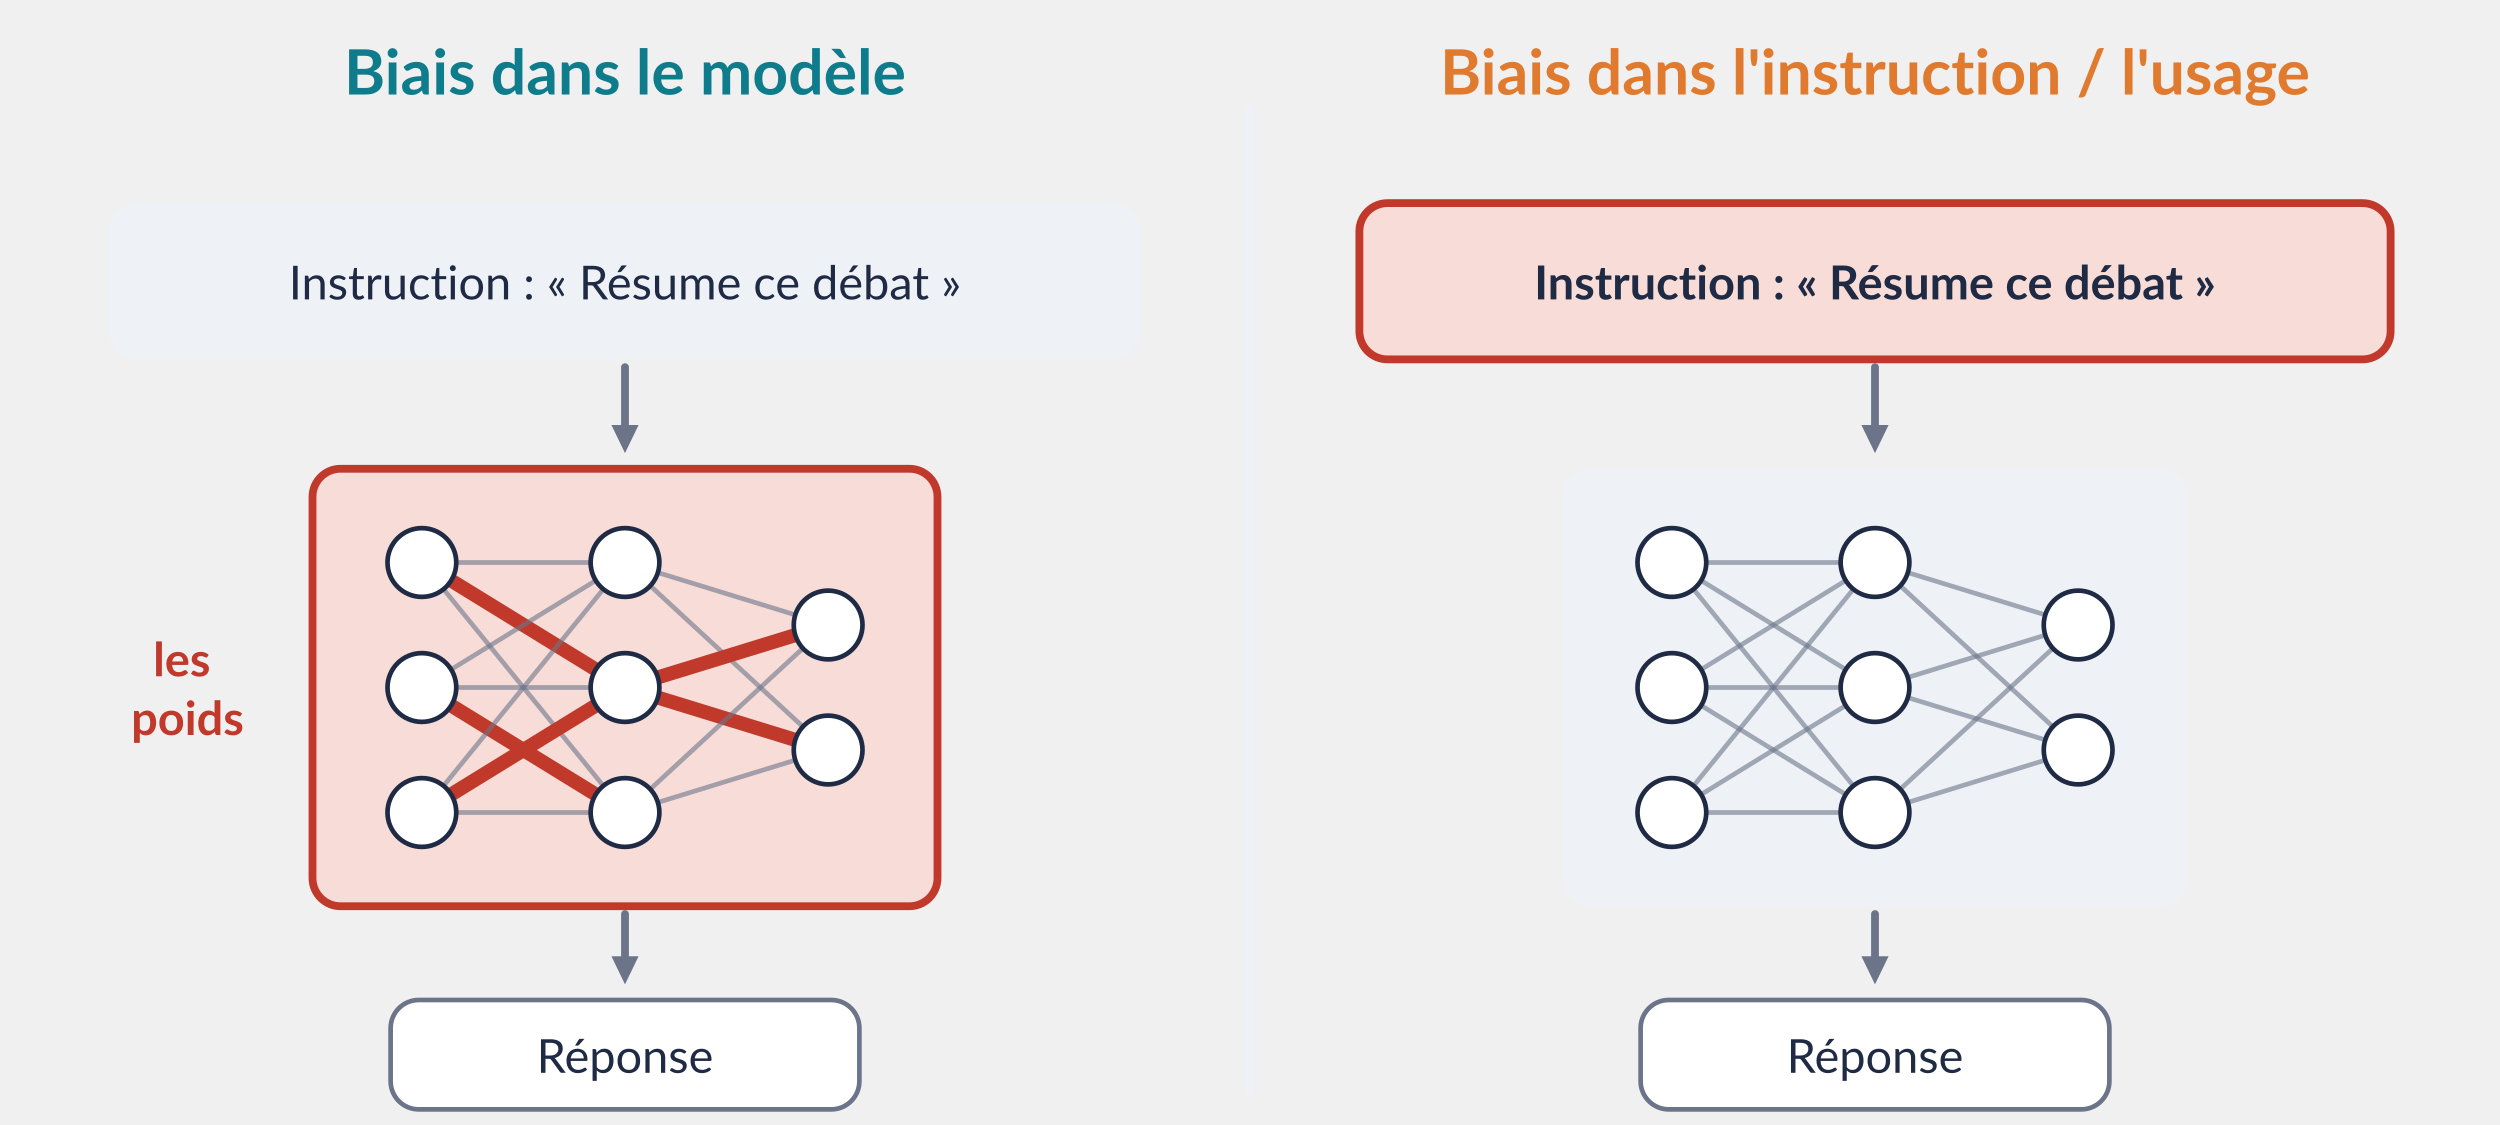
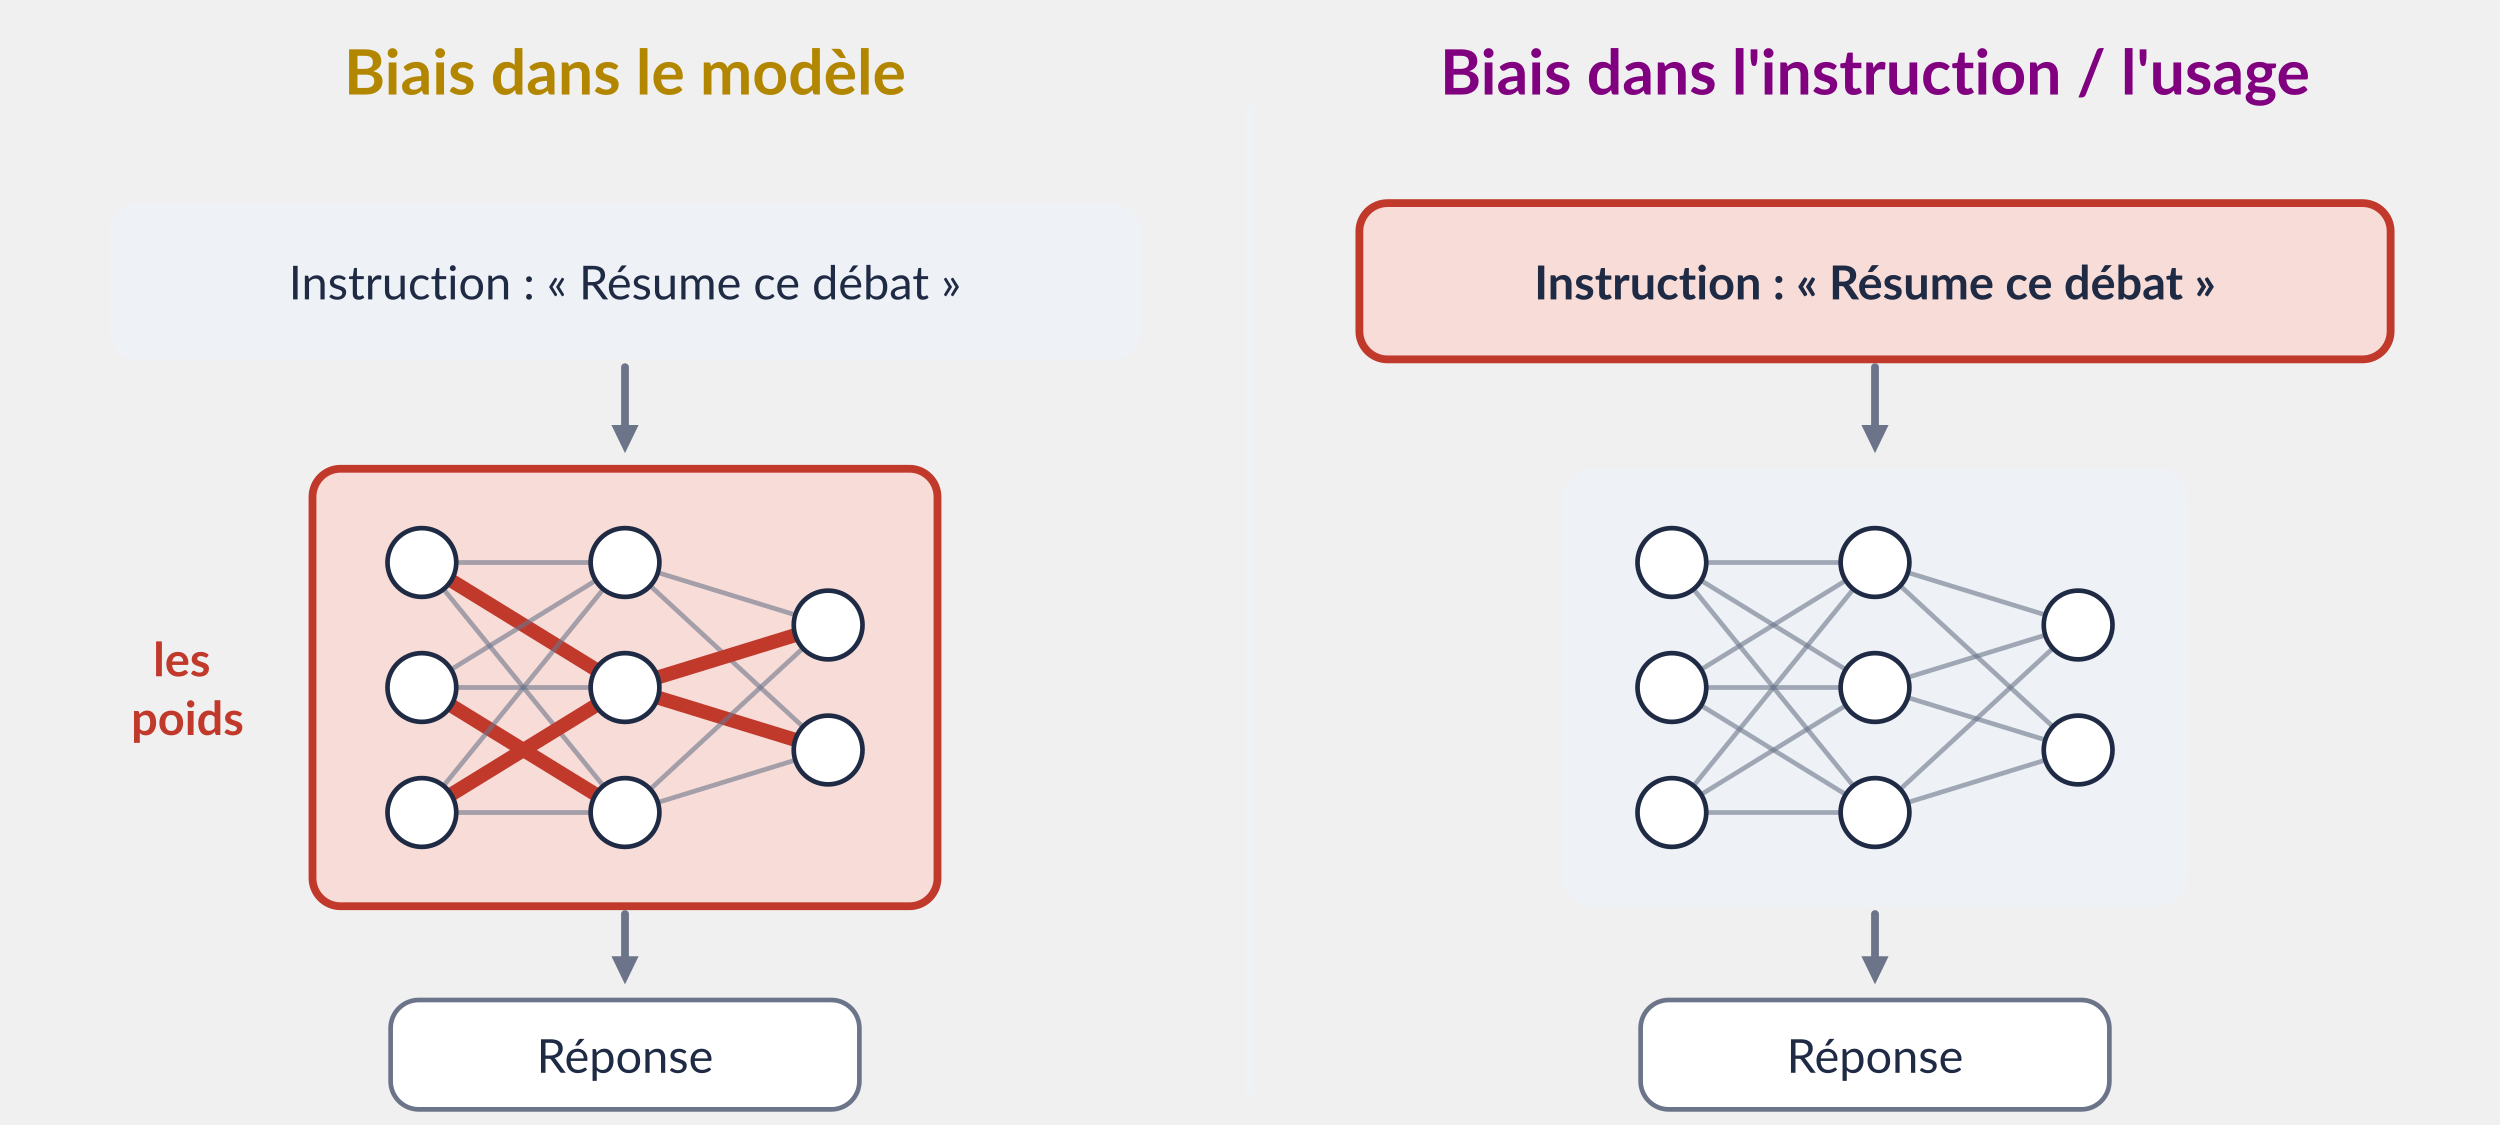
<svg xmlns="http://www.w3.org/2000/svg" viewBox="0 0 1600 720" width="1600" height="720">
-   <text font-family="Lato, 'Noto Sans', 'Helvetica Neue', Arial, sans-serif" font-size="40" fill="#0f7c8c" font-weight="bold" text-anchor="middle" dominant-baseline="central" style="">
+   <text font-family="Lato, 'Noto Sans', 'Helvetica Neue', Arial, sans-serif" font-size="40" fill="#b38600" font-weight="bold" text-anchor="middle" dominant-baseline="central" style="">
    <tspan x="400" y="45.0">Biais dans le modèle</tspan>
  </text>
  <rect x="70" y="130" width="660" height="100" rx="18" fill="#eef1f6" opacity="1" />
  <text font-family="Lato, 'Noto Sans', 'Helvetica Neue', Arial, sans-serif" font-size="30" fill="#1f2a44" font-weight="normal" text-anchor="middle" dominant-baseline="central" style="">
    <tspan x="400.0" y="180.0">Instruction : « Résume ce débat »</tspan>
  </text>
  <line x1="400" y1="235" x2="400.0" y2="274.0" stroke="#6b7489" stroke-width="5" stroke-linecap="round" opacity="1" />
  <polygon points="400,290 391.3,272.0 408.7,272.0" fill="#6b7489" opacity="1" />
  <rect x="200" y="300" width="400" height="280" rx="18" fill="#f7dcd8" stroke="#c0392b" stroke-width="5" opacity="1" />
  <line x1="270" y1="360" x2="400" y2="360" stroke="#6b7489" stroke-width="3" stroke-linecap="round" opacity="0.6" />
  <line x1="270" y1="360" x2="400" y2="440" stroke="#c0392b" stroke-width="9" stroke-linecap="round" opacity="1" />
  <line x1="270" y1="360" x2="400" y2="520" stroke="#6b7489" stroke-width="3" stroke-linecap="round" opacity="0.6" />
  <line x1="270" y1="440" x2="400" y2="360" stroke="#6b7489" stroke-width="3" stroke-linecap="round" opacity="0.6" />
  <line x1="270" y1="440" x2="400" y2="440" stroke="#6b7489" stroke-width="3" stroke-linecap="round" opacity="0.6" />
  <line x1="270" y1="440" x2="400" y2="520" stroke="#c0392b" stroke-width="9" stroke-linecap="round" opacity="1" />
  <line x1="270" y1="520" x2="400" y2="360" stroke="#6b7489" stroke-width="3" stroke-linecap="round" opacity="0.6" />
  <line x1="270" y1="520" x2="400" y2="440" stroke="#c0392b" stroke-width="9" stroke-linecap="round" opacity="1" />
  <line x1="270" y1="520" x2="400" y2="520" stroke="#6b7489" stroke-width="3" stroke-linecap="round" opacity="0.6" />
  <line x1="400" y1="360" x2="530" y2="400" stroke="#6b7489" stroke-width="3" stroke-linecap="round" opacity="0.6" />
  <line x1="400" y1="360" x2="530" y2="480" stroke="#6b7489" stroke-width="3" stroke-linecap="round" opacity="0.6" />
  <line x1="400" y1="440" x2="530" y2="400" stroke="#c0392b" stroke-width="9" stroke-linecap="round" opacity="1" />
  <line x1="400" y1="440" x2="530" y2="480" stroke="#c0392b" stroke-width="9" stroke-linecap="round" opacity="1" />
  <line x1="400" y1="520" x2="530" y2="400" stroke="#6b7489" stroke-width="3" stroke-linecap="round" opacity="0.6" />
  <line x1="400" y1="520" x2="530" y2="480" stroke="#6b7489" stroke-width="3" stroke-linecap="round" opacity="0.6" />
  <circle cx="270" cy="360" r="22" fill="#ffffff" stroke="#1f2a44" stroke-width="3" />
  <circle cx="270" cy="440" r="22" fill="#ffffff" stroke="#1f2a44" stroke-width="3" />
  <circle cx="270" cy="520" r="22" fill="#ffffff" stroke="#1f2a44" stroke-width="3" />
  <circle cx="400" cy="360" r="22" fill="#ffffff" stroke="#1f2a44" stroke-width="3" />
  <circle cx="400" cy="440" r="22" fill="#ffffff" stroke="#1f2a44" stroke-width="3" />
  <circle cx="400" cy="520" r="22" fill="#ffffff" stroke="#1f2a44" stroke-width="3" />
  <circle cx="530" cy="400" r="22" fill="#ffffff" stroke="#1f2a44" stroke-width="3" />
  <circle cx="530" cy="480" r="22" fill="#ffffff" stroke="#1f2a44" stroke-width="3" />
  <line x1="400" y1="585" x2="400.0" y2="614.0" stroke="#6b7489" stroke-width="5" stroke-linecap="round" opacity="1" />
  <polygon points="400,630 391.3,612.0 408.7,612.0" fill="#6b7489" opacity="1" />
  <rect x="250" y="640" width="300" height="70" rx="18" fill="#ffffff" stroke="#6b7489" stroke-width="3" opacity="1" />
  <text font-family="Lato, 'Noto Sans', 'Helvetica Neue', Arial, sans-serif" font-size="30" fill="#1f2a44" font-weight="normal" text-anchor="middle" dominant-baseline="central" style="">
    <tspan x="400.0" y="675.0">Réponse</tspan>
  </text>
  <text font-family="Lato, 'Noto Sans', 'Helvetica Neue', Arial, sans-serif" font-size="30" fill="#c0392b" font-weight="bold" text-anchor="middle" dominant-baseline="central" style="">
    <tspan x="120" y="421.2">les</tspan>
    <tspan x="120" y="458.8">poids</tspan>
  </text>
-   <text font-family="Lato, 'Noto Sans', 'Helvetica Neue', Arial, sans-serif" font-size="40" fill="#e07a2f" font-weight="bold" text-anchor="middle" dominant-baseline="central" style="">
+   <text font-family="Lato, 'Noto Sans', 'Helvetica Neue', Arial, sans-serif" font-size="40" fill="#800080" font-weight="bold" text-anchor="middle" dominant-baseline="central" style="">
    <tspan x="1200" y="45.0">Biais dans l'instruction / l'usage</tspan>
  </text>
  <rect x="870" y="130" width="660" height="100" rx="18" fill="#f7dcd8" stroke="#c0392b" stroke-width="5" opacity="1" />
  <text font-family="Lato, 'Noto Sans', 'Helvetica Neue', Arial, sans-serif" font-size="30" fill="#1f2a44" font-weight="bold" text-anchor="middle" dominant-baseline="central" style="">
    <tspan x="1200.0" y="180.0">Instruction : « Résume ce débat »</tspan>
  </text>
  <line x1="1200" y1="235" x2="1200.0" y2="274.0" stroke="#6b7489" stroke-width="5" stroke-linecap="round" opacity="1" />
  <polygon points="1200,290 1191.3,272.0 1208.7,272.0" fill="#6b7489" opacity="1" />
  <rect x="1000" y="300" width="400" height="280" rx="18" fill="#eef1f6" opacity="1" />
  <line x1="1070" y1="360" x2="1200" y2="360" stroke="#6b7489" stroke-width="3" stroke-linecap="round" opacity="0.6" />
  <line x1="1070" y1="360" x2="1200" y2="440" stroke="#6b7489" stroke-width="3" stroke-linecap="round" opacity="0.6" />
  <line x1="1070" y1="360" x2="1200" y2="520" stroke="#6b7489" stroke-width="3" stroke-linecap="round" opacity="0.6" />
  <line x1="1070" y1="440" x2="1200" y2="360" stroke="#6b7489" stroke-width="3" stroke-linecap="round" opacity="0.6" />
  <line x1="1070" y1="440" x2="1200" y2="440" stroke="#6b7489" stroke-width="3" stroke-linecap="round" opacity="0.6" />
  <line x1="1070" y1="440" x2="1200" y2="520" stroke="#6b7489" stroke-width="3" stroke-linecap="round" opacity="0.6" />
  <line x1="1070" y1="520" x2="1200" y2="360" stroke="#6b7489" stroke-width="3" stroke-linecap="round" opacity="0.6" />
  <line x1="1070" y1="520" x2="1200" y2="440" stroke="#6b7489" stroke-width="3" stroke-linecap="round" opacity="0.6" />
  <line x1="1070" y1="520" x2="1200" y2="520" stroke="#6b7489" stroke-width="3" stroke-linecap="round" opacity="0.6" />
  <line x1="1200" y1="360" x2="1330" y2="400" stroke="#6b7489" stroke-width="3" stroke-linecap="round" opacity="0.6" />
  <line x1="1200" y1="360" x2="1330" y2="480" stroke="#6b7489" stroke-width="3" stroke-linecap="round" opacity="0.6" />
  <line x1="1200" y1="440" x2="1330" y2="400" stroke="#6b7489" stroke-width="3" stroke-linecap="round" opacity="0.6" />
  <line x1="1200" y1="440" x2="1330" y2="480" stroke="#6b7489" stroke-width="3" stroke-linecap="round" opacity="0.6" />
  <line x1="1200" y1="520" x2="1330" y2="400" stroke="#6b7489" stroke-width="3" stroke-linecap="round" opacity="0.6" />
  <line x1="1200" y1="520" x2="1330" y2="480" stroke="#6b7489" stroke-width="3" stroke-linecap="round" opacity="0.6" />
  <circle cx="1070" cy="360" r="22" fill="#ffffff" stroke="#1f2a44" stroke-width="3" />
  <circle cx="1070" cy="440" r="22" fill="#ffffff" stroke="#1f2a44" stroke-width="3" />
  <circle cx="1070" cy="520" r="22" fill="#ffffff" stroke="#1f2a44" stroke-width="3" />
  <circle cx="1200" cy="360" r="22" fill="#ffffff" stroke="#1f2a44" stroke-width="3" />
  <circle cx="1200" cy="440" r="22" fill="#ffffff" stroke="#1f2a44" stroke-width="3" />
  <circle cx="1200" cy="520" r="22" fill="#ffffff" stroke="#1f2a44" stroke-width="3" />
  <circle cx="1330" cy="400" r="22" fill="#ffffff" stroke="#1f2a44" stroke-width="3" />
  <circle cx="1330" cy="480" r="22" fill="#ffffff" stroke="#1f2a44" stroke-width="3" />
  <line x1="1200" y1="585" x2="1200.0" y2="614.0" stroke="#6b7489" stroke-width="5" stroke-linecap="round" opacity="1" />
  <polygon points="1200,630 1191.3,612.0 1208.7,612.0" fill="#6b7489" opacity="1" />
  <rect x="1050" y="640" width="300" height="70" rx="18" fill="#ffffff" stroke="#6b7489" stroke-width="3" opacity="1" />
  <text font-family="Lato, 'Noto Sans', 'Helvetica Neue', Arial, sans-serif" font-size="30" fill="#1f2a44" font-weight="normal" text-anchor="middle" dominant-baseline="central" style="">
    <tspan x="1200.0" y="675.0">Réponse</tspan>
  </text>
  <line x1="800" y1="70" x2="800" y2="700" stroke="#eef1f6" stroke-width="6" stroke-linecap="round" opacity="1" />
</svg>
